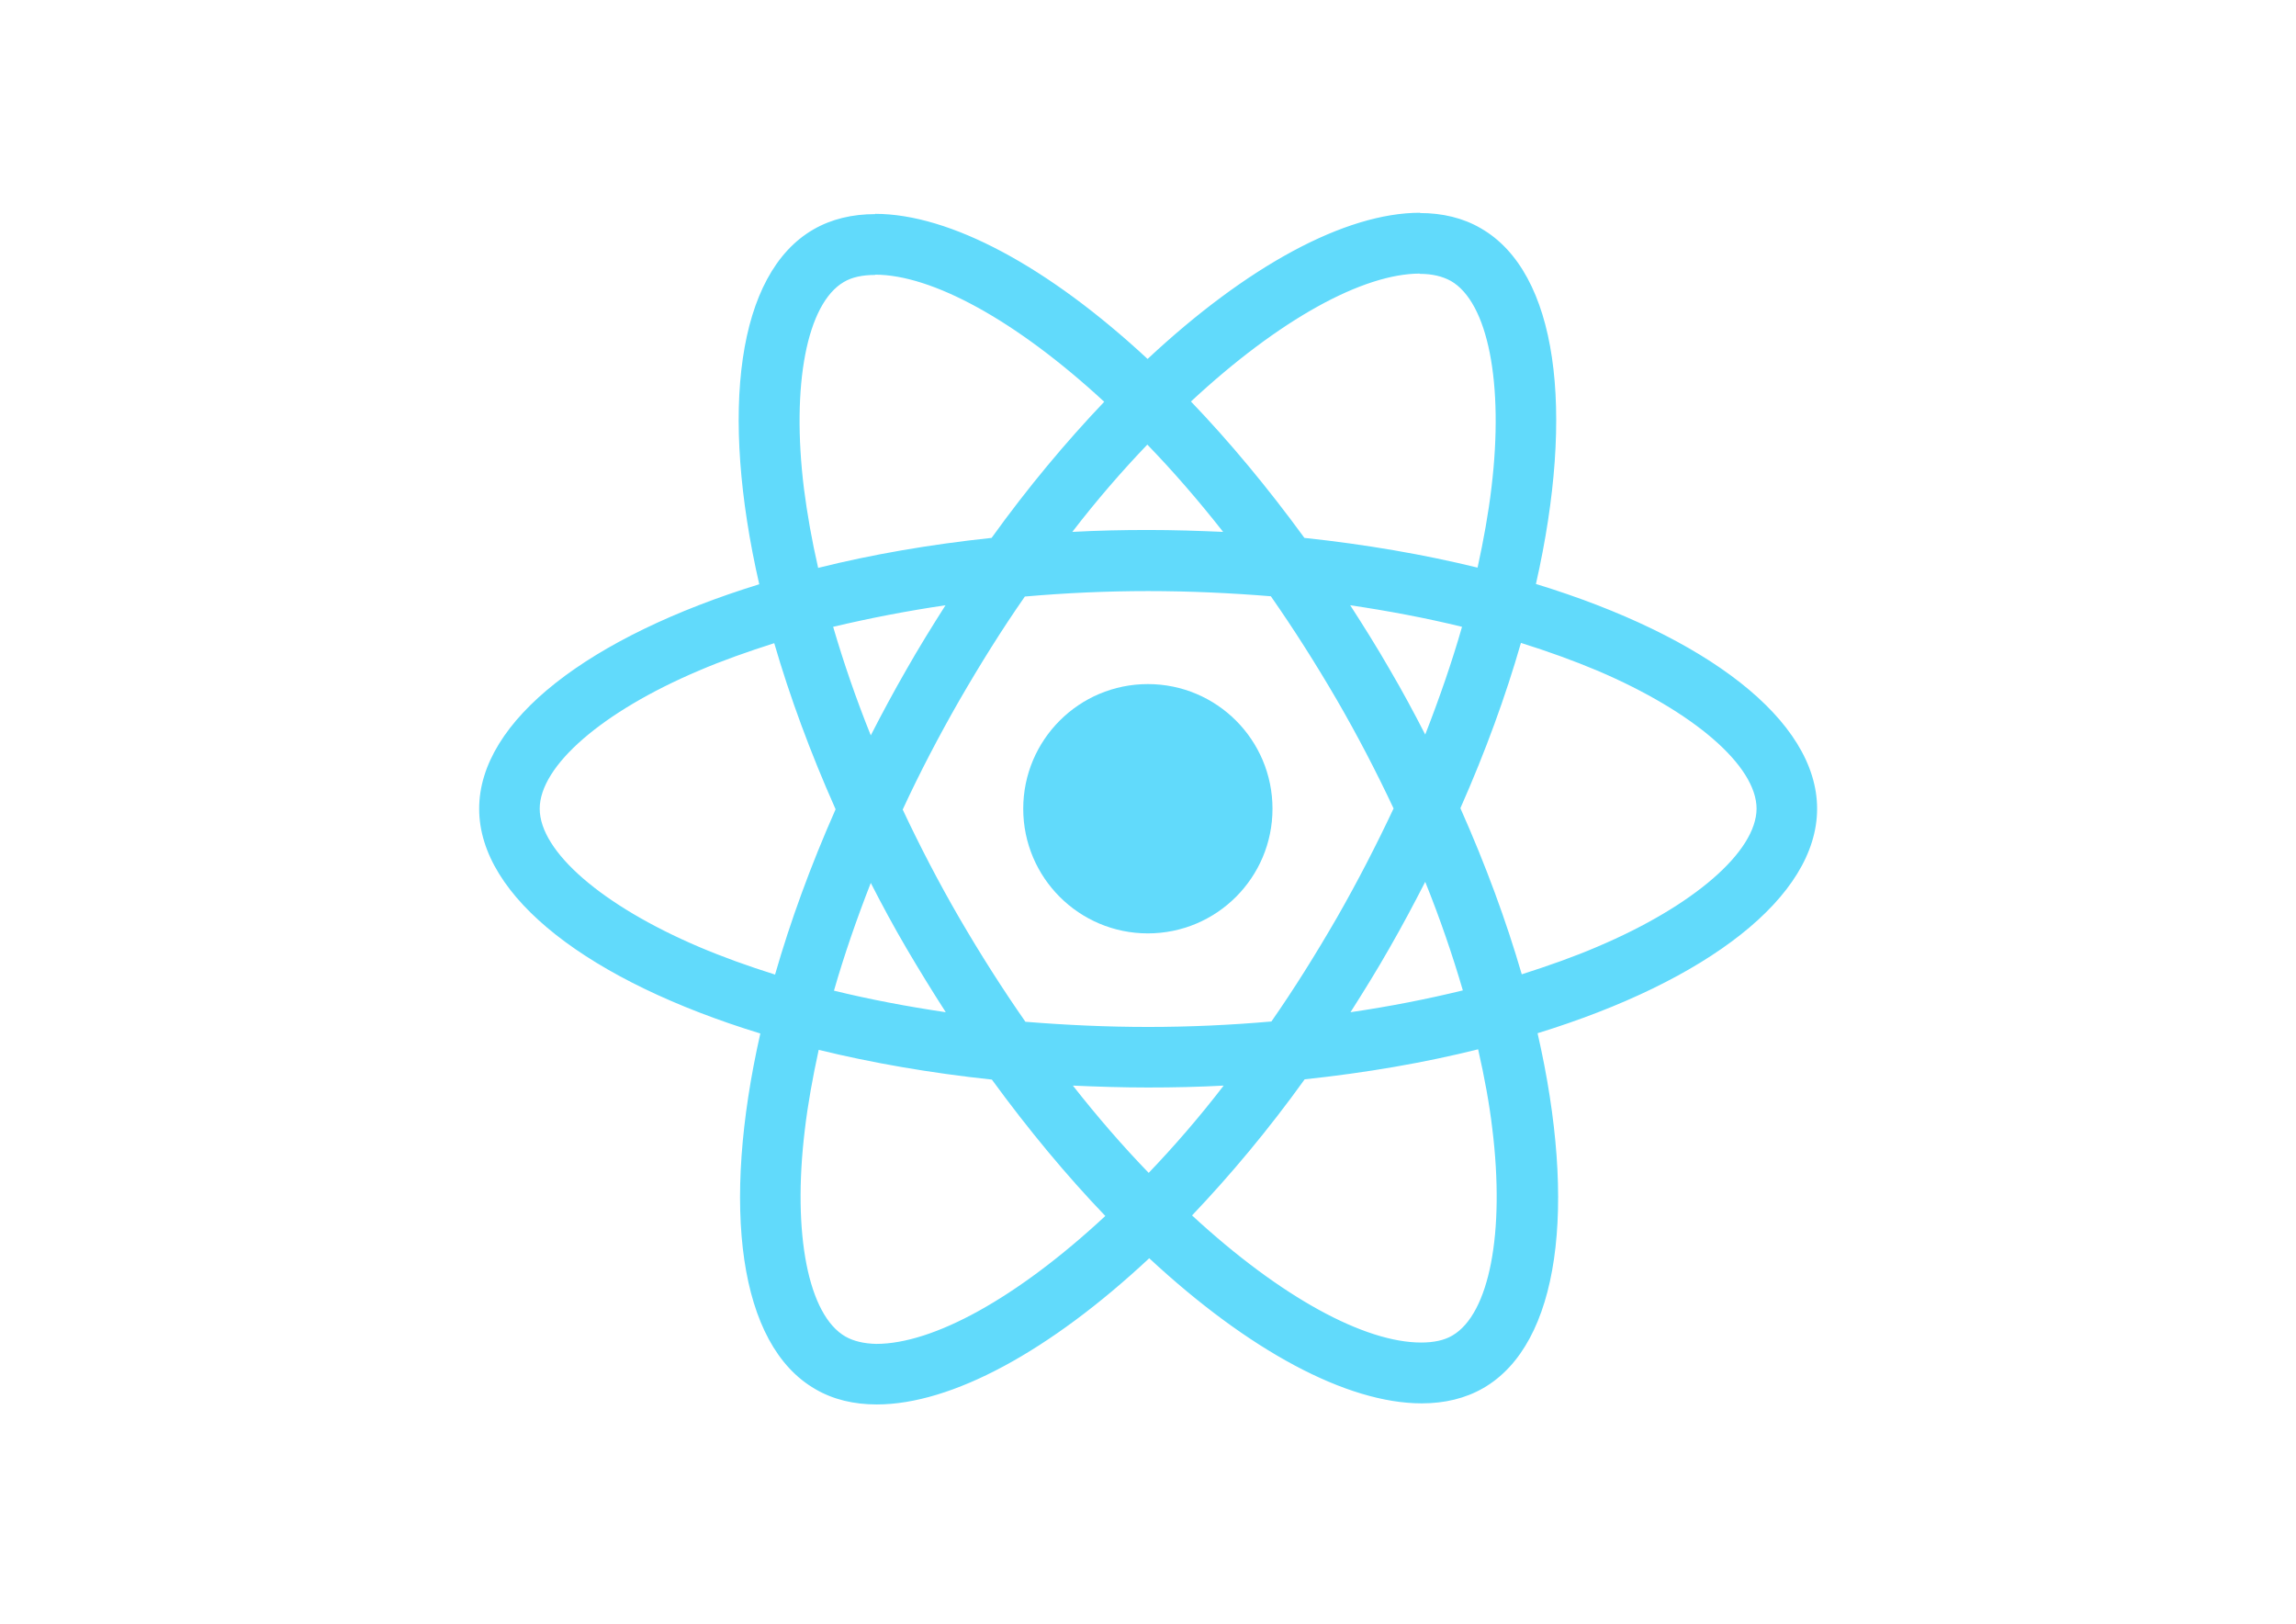
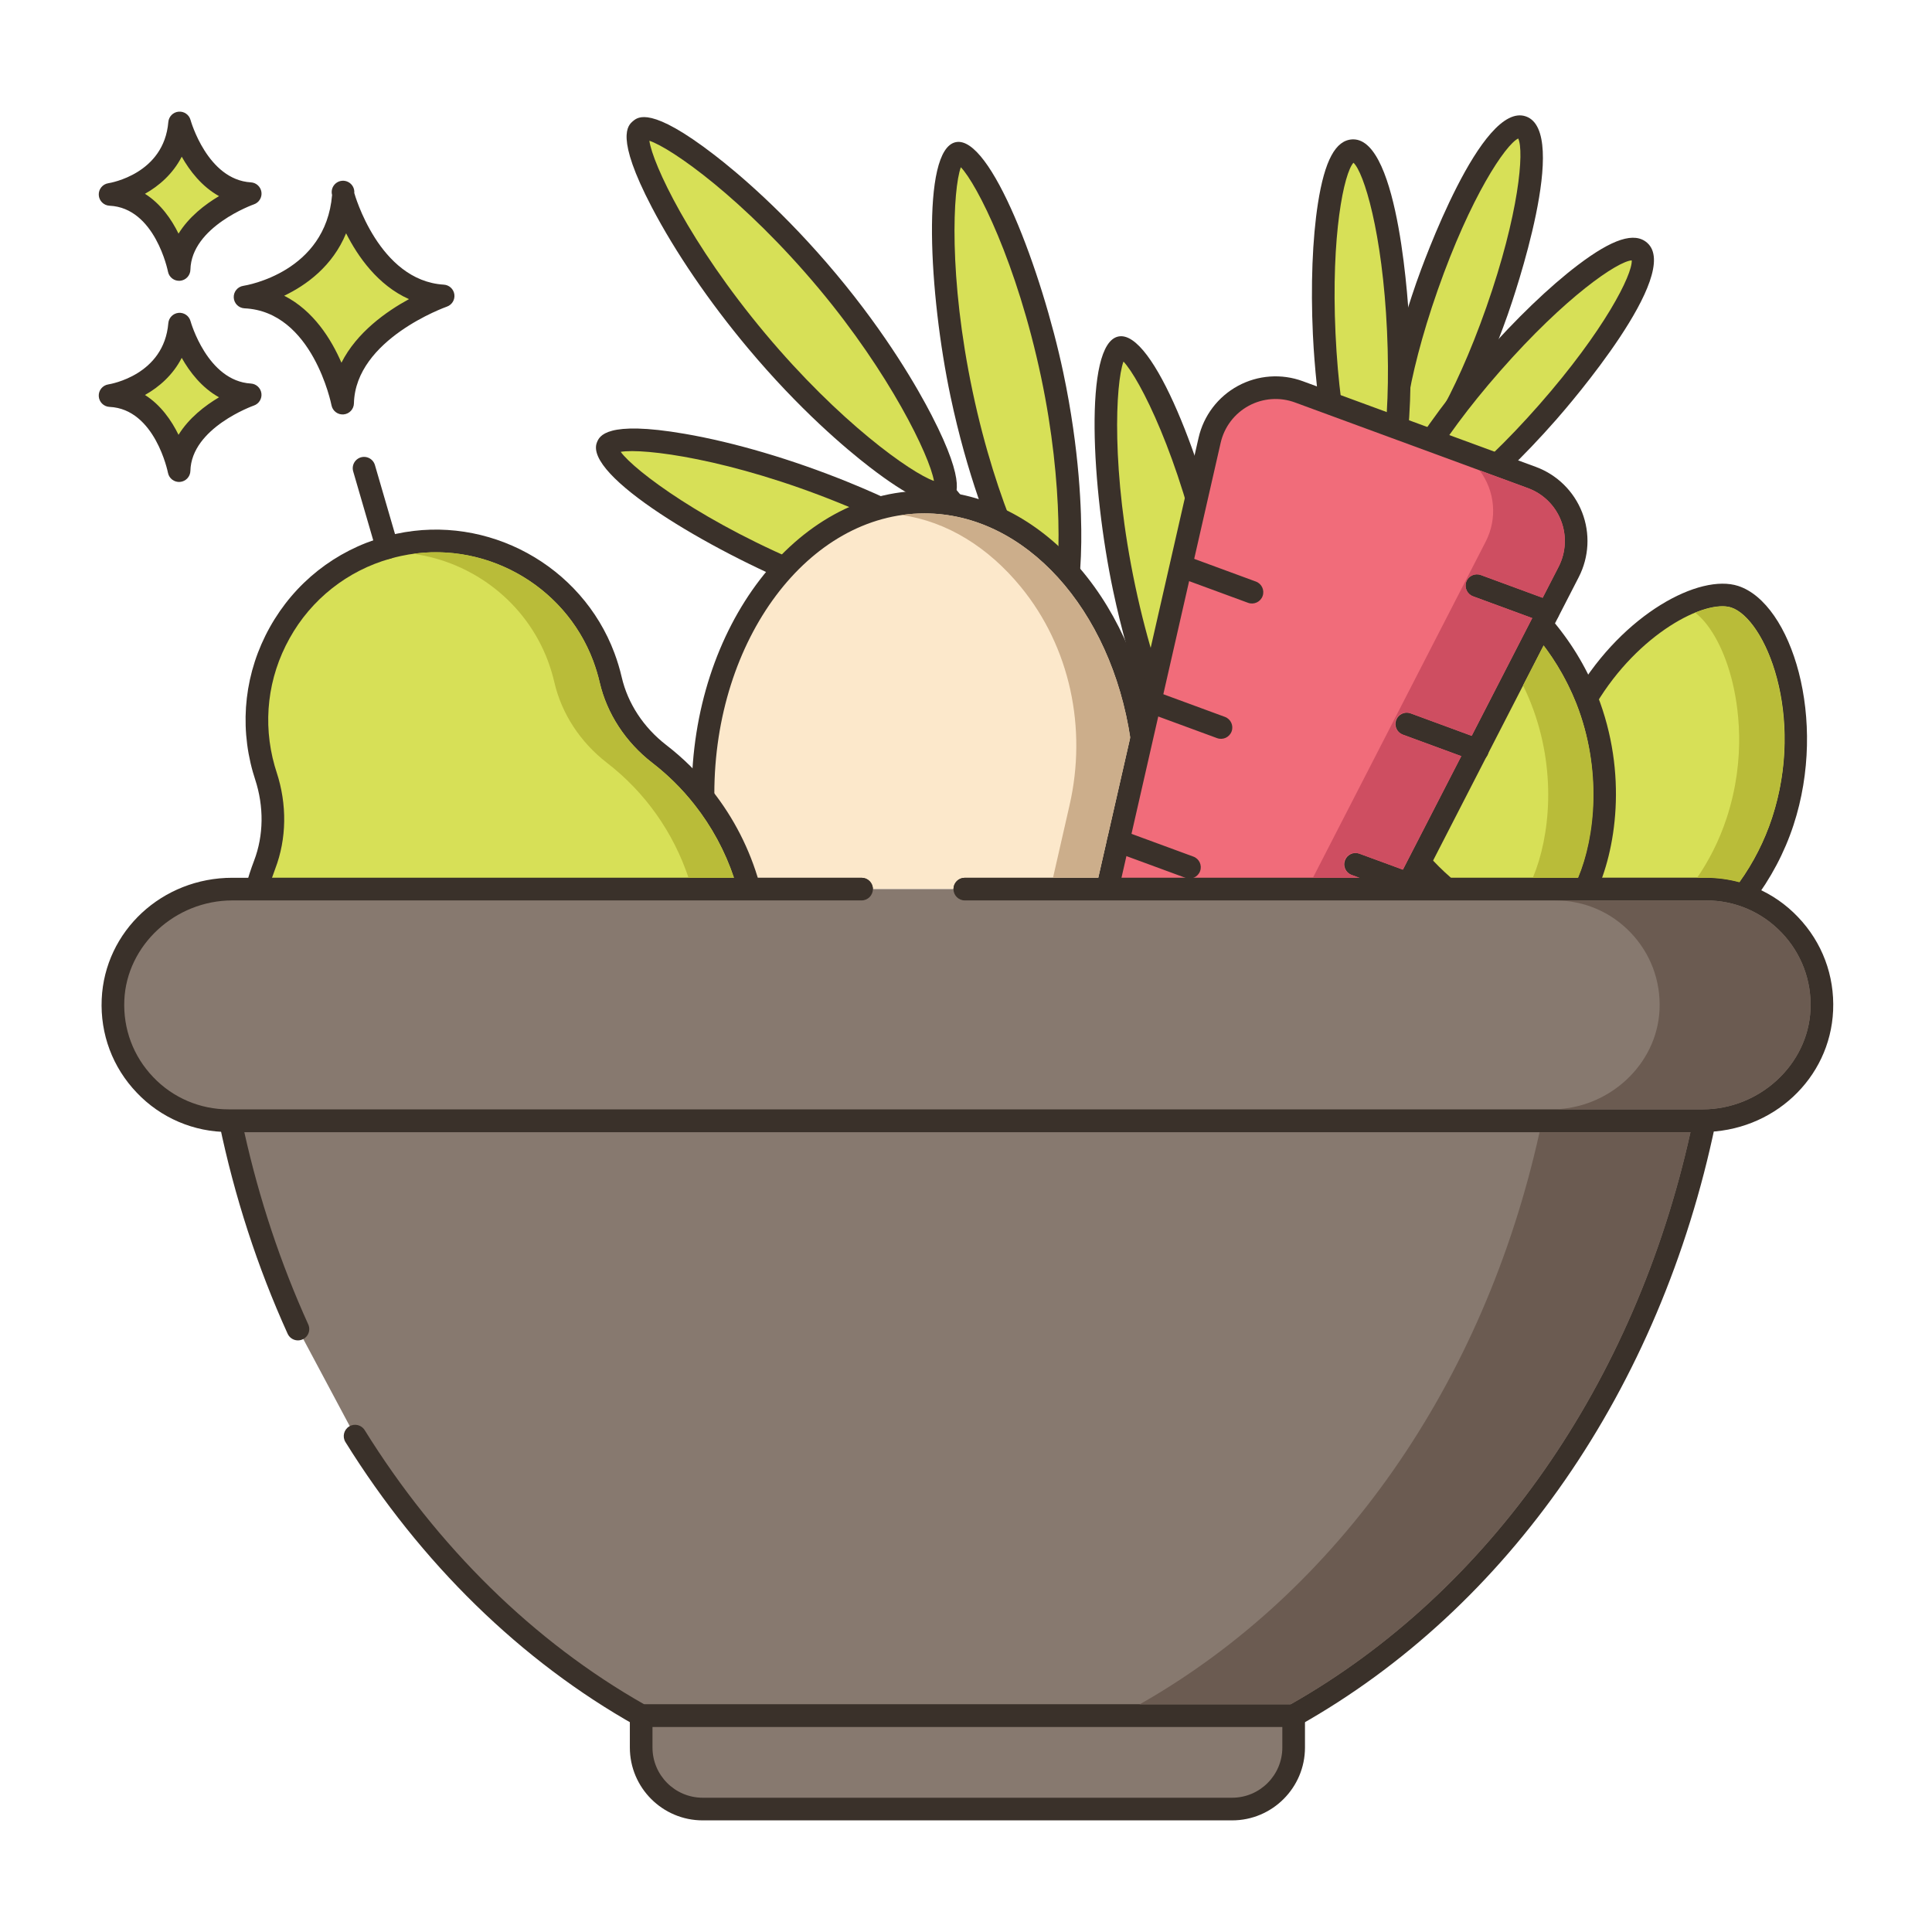
- <svg xmlns="http://www.w3.org/2000/svg" viewBox="0 0 841.9 595.3">
-   <g fill="#61DAFB">
-     <path d="M666.3 296.5c0-32.5-40.7-63.3-103.1-82.4 14.4-63.6 8-114.2-20.2-130.4-6.5-3.8-14.1-5.6-22.4-5.6v22.3c4.6 0 8.3.9 11.4 2.6 13.6 7.8 19.5 37.5 14.9 75.7-1.1 9.4-2.9 19.3-5.1 29.4-19.6-4.8-41-8.5-63.5-10.9-13.5-18.5-27.5-35.3-41.6-50 32.6-30.3 63.2-46.9 84-46.9V78c-27.5 0-63.5 19.6-99.9 53.6-36.4-33.8-72.4-53.2-99.9-53.2v22.3c20.7 0 51.4 16.5 84 46.6-14 14.7-28 31.4-41.3 49.9-22.6 2.4-44 6.1-63.6 11-2.3-10-4-19.7-5.2-29-4.7-38.2 1.1-67.9 14.6-75.8 3-1.8 6.9-2.6 11.5-2.6V78.5c-8.4 0-16 1.8-22.6 5.6-28.1 16.2-34.4 66.7-19.9 130.1-62.2 19.2-102.7 49.9-102.7 82.3 0 32.5 40.7 63.3 103.1 82.4-14.4 63.6-8 114.2 20.2 130.4 6.5 3.8 14.1 5.6 22.5 5.6 27.5 0 63.5-19.6 99.9-53.6 36.4 33.8 72.4 53.2 99.9 53.2 8.4 0 16-1.8 22.6-5.6 28.1-16.2 34.4-66.7 19.9-130.1 62-19.1 102.5-49.9 102.5-82.3zm-130.2-66.7c-3.7 12.9-8.3 26.2-13.5 39.5-4.1-8-8.4-16-13.1-24-4.6-8-9.5-15.8-14.4-23.4 14.2 2.1 27.9 4.7 41 7.9zm-45.8 106.5c-7.8 13.5-15.8 26.3-24.1 38.2-14.9 1.3-30 2-45.2 2-15.1 0-30.2-.7-45-1.9-8.3-11.9-16.4-24.6-24.2-38-7.6-13.1-14.5-26.4-20.8-39.8 6.2-13.4 13.2-26.8 20.7-39.9 7.8-13.5 15.8-26.3 24.1-38.2 14.9-1.3 30-2 45.2-2 15.1 0 30.2.7 45 1.9 8.3 11.9 16.4 24.6 24.2 38 7.6 13.1 14.5 26.4 20.8 39.8-6.3 13.4-13.2 26.8-20.7 39.9zm32.3-13c5.4 13.4 10 26.8 13.8 39.8-13.1 3.2-26.9 5.9-41.2 8 4.9-7.7 9.8-15.6 14.4-23.7 4.6-8 8.9-16.1 13-24.1zM421.2 430c-9.3-9.6-18.6-20.3-27.8-32 9 .4 18.2.7 27.5.7 9.4 0 18.7-.2 27.8-.7-9 11.7-18.3 22.4-27.5 32zm-74.4-58.9c-14.2-2.1-27.9-4.7-41-7.9 3.7-12.9 8.3-26.2 13.5-39.5 4.1 8 8.4 16 13.1 24 4.7 8 9.5 15.8 14.4 23.4zM420.7 163c9.3 9.6 18.6 20.3 27.8 32-9-.4-18.2-.7-27.5-.7-9.4 0-18.7.2-27.8.7 9-11.7 18.3-22.4 27.5-32zm-74 58.9c-4.9 7.7-9.8 15.6-14.4 23.7-4.6 8-8.9 16-13 24-5.4-13.4-10-26.8-13.8-39.8 13.1-3.1 26.9-5.8 41.2-7.9zm-90.5 125.2c-35.4-15.1-58.3-34.9-58.3-50.6 0-15.7 22.9-35.6 58.3-50.6 8.6-3.7 18-7 27.7-10.1 5.7 19.6 13.2 40 22.5 60.9-9.2 20.8-16.6 41.1-22.2 60.6-9.9-3.1-19.3-6.5-28-10.2zM310 490c-13.6-7.8-19.5-37.5-14.9-75.7 1.1-9.4 2.9-19.3 5.1-29.4 19.6 4.8 41 8.5 63.5 10.9 13.5 18.5 27.5 35.3 41.6 50-32.6 30.3-63.2 46.9-84 46.9-4.5-.1-8.3-1-11.3-2.7zm237.2-76.2c4.7 38.2-1.1 67.9-14.6 75.8-3 1.8-6.9 2.6-11.5 2.6-20.7 0-51.4-16.5-84-46.6 14-14.7 28-31.4 41.3-49.9 22.6-2.4 44-6.1 63.6-11 2.3 10.1 4.1 19.8 5.2 29.1zm38.5-66.7c-8.6 3.7-18 7-27.7 10.1-5.7-19.6-13.2-40-22.5-60.9 9.2-20.8 16.6-41.1 22.2-60.6 9.9 3.1 19.3 6.5 28.1 10.2 35.4 15.1 58.3 34.9 58.3 50.6-.1 15.7-23 35.6-58.4 50.6zM320.8 78.4z" />
-     <circle cx="420.9" cy="296.5" r="45.7" />
-     <path d="M520.5 78.1z" />
-   </g>
+ <svg xmlns="http://www.w3.org/2000/svg" class="icon" width="200px" height="200.00px" viewBox="0 0 1024 1024" version="1.1">
+   <path d="M181.988 103.872c-3.896 46.256-52.096 53.56-52.096 53.56 41.388 1.948 51.7 56.236 51.7 56.236 0.884-38.708 53.284-56.808 53.284-56.808-39.252-2.352-52.888-52.988-52.888-52.988z" fill="#D7E057" />
+   <path d="M235.236 150.872c-34.42-2.064-47.328-48.1-47.456-48.568a6 6 0 1 0-11.768 1.06c-3.44 40.864-45.252 47.856-47.016 48.128a6 6 0 0 0 0.616 11.928c36.112 1.704 45.996 50.876 46.088 51.376a6 6 0 0 0 11.892-0.992c0.78-34.036 48.768-51.108 49.252-51.276a6 6 0 0 0-1.608-11.656zM180.972 192.252c-5.424-12.524-14.832-27.632-30.344-35.508 11.724-5.616 25.636-15.652 32.808-33.092 6.204 12.284 16.8 27.524 33.336 34.892-12.032 6.556-27.692 17.62-35.8 33.708z" fill="#3A312A" />
+   <path d="M95.196 171.796c-2.756 32.716-36.848 37.884-36.848 37.884 29.272 1.376 36.568 39.776 36.568 39.776 0.624-27.376 37.688-40.18 37.688-40.18-27.768-1.664-37.408-37.48-37.408-37.48z" fill="#D7E057" />
+   <path d="M132.96 203.284c-23.064-1.384-31.888-32.748-31.976-33.064a6 6 0 0 0-11.768 1.064c-2.316 27.484-30.584 32.264-31.768 32.452a6 6 0 0 0 0.616 11.928c24.14 1.136 30.896 34.58 30.956 34.908a6 6 0 0 0 11.892-0.984c0.52-22.836 33.324-34.532 33.648-34.644a6 6 0 0 0-1.6-11.66z m-38.336 27.176c-3.696-7.54-9.36-15.788-17.788-21.116 7.42-4.164 14.788-10.52 19.484-19.668 4.228 7.496 10.616 15.82 19.764 20.9-7.404 4.4-15.956 10.956-21.46 19.884z" fill="#3A312A" />
+   <path d="M95.196 65.164c-2.756 32.716-36.848 37.884-36.848 37.884 29.272 1.376 36.568 39.776 36.568 39.776 0.624-27.376 37.688-40.18 37.688-40.18-27.768-1.664-37.408-37.48-37.408-37.48z" fill="#D7E057" />
+   <path d="M132.96 96.652c-23.064-1.38-31.888-32.744-31.972-33.06a6 6 0 0 0-11.768 1.064c-2.316 27.484-30.584 32.264-31.768 32.452a6 6 0 0 0 0.616 11.928c24.14 1.136 30.896 34.58 30.956 34.908a6 6 0 0 0 11.896-0.984c0.52-22.836 33.328-34.536 33.648-34.648a5.996 5.996 0 0 0-1.608-11.66z m-38.336 27.18c-3.696-7.54-9.36-15.788-17.788-21.116 7.42-4.164 14.788-10.52 19.484-19.668 4.228 7.496 10.616 15.816 19.764 20.896-7.404 4.4-15.956 10.96-21.46 19.888z" fill="#3A312A" />
+   <path d="M438.58 149.06C394.192 96.012 346.316 62.956 339.384 68.76c-7.272 6.084 17.16 58.756 61.544 111.804 44.388 53.048 92.26 86.104 99.196 80.3 6.484-5.424-17.156-58.756-61.544-111.804z" fill="#D7E057" />
+   <path d="M493.76 220.072c-7.24-14.036-23.44-42.424-50.58-74.864-27.36-32.7-52.204-53.584-64.58-63.116-33.576-25.88-40.468-20.096-43.068-17.928-2.652 2.22-9.7 8.112 9.932 45.668 12.396 23.716 30.46 50.204 50.86 74.584 27.36 32.7 52.208 53.584 64.584 63.12 21.132 16.284 31.692 20.036 37.268 20.036 3.28 0 4.832-1.3 5.796-2.104 2.528-2.112 9.224-7.716-10.212-45.396z m-88.232-43.36C365.512 128.892 345.86 86.72 344.176 74.6c11.804 3.924 50.06 30.812 89.8 78.308 37.512 44.832 58.752 88.644 61.044 102.008-12.148-4.28-50.088-31.112-89.492-78.204z" fill="#3A312A" />
+   <path d="M557.684 198.688c-14.3-67.676-41.06-119.332-49.908-117.46-9.276 1.96-12.424 59.936 1.876 127.612 14.3 67.676 41.06 119.332 49.908 117.46 8.268-1.748 12.424-59.936-1.876-127.612z" fill="#D7E057" />
+   <path d="M563.556 197.452c-11.324-53.616-38.532-126.068-57.016-122.096-18.516 3.916-14.084 81.104-2.752 134.728 8.816 41.712 20.952 71.812 27.404 86.044 14.692 32.412 23.252 36.3 27.58 36.3 0.828 0 1.5-0.14 2.032-0.252 3.22-0.68 11.764-2.484 12.288-44.88 0.184-15.796-0.796-48.468-9.536-89.844z m-5.712 121.2c-8.72-9.48-29.624-50.984-42.32-111.056-12.892-61.012-10.456-107.472-6.256-118.96 8.584 9.008 29.744 50.708 42.544 111.292v0.004c12.088 57.192 10.276 105.844 6.032 118.72z" fill="#3A312A" />
+   <path d="M447.232 261.068c-64.092-26.012-121.712-33.14-125.28-24.356-3.4 8.38 42.728 43.832 106.82 69.84 64.092 26.012 122.1 32.184 125.28 24.356 3.4-8.376-42.728-43.828-106.82-69.84z" fill="#D7E057" />
+   <path d="M529.356 297.66c-12.872-8.86-40.36-26.116-79.864-42.148-29.46-11.96-60.208-21.048-86.576-25.584-41.768-7.2-45.224 1.32-46.52 4.528-7.116 17.536 59.344 57.048 110.124 77.656 39.188 15.908 71.172 22.632 86.752 25.232 11.952 1.988 20.756 2.752 27.264 2.752 16.26 0 18.192-4.752 19.076-6.924 1.272-3.14 4.656-11.476-30.256-35.512z m-98.328 3.336c-57.384-23.288-94.696-51.472-102.044-61.508 12.052-2.084 58.212 3.688 115.996 27.14 56.896 23.088 94.056 50.992 101.848 61.248-13.416 1.872-61.628-4.896-115.8-26.88z" fill="#3A312A" />
+   <path d="M643.872 301.692c-14.3-67.672-41.06-119.332-49.908-117.46-9.28 1.96-12.424 59.936 1.876 127.612 14.3 67.676 41.06 119.332 49.908 117.46 8.268-1.748 12.424-59.936-1.876-127.612z" fill="#D7E057" />
+   <path d="M649.744 300.456c-11.324-53.62-38.38-126.032-57.02-122.096-18.512 3.916-14.084 81.104-2.752 134.728 8.816 41.716 20.952 71.816 27.408 86.048 14.692 32.408 23.252 36.296 27.58 36.296 0.828 0 1.5-0.14 2.032-0.252 3.22-0.68 11.764-2.484 12.288-44.88 0.184-15.796-0.796-48.468-9.536-89.844z m-5.712 121.2c-8.72-9.48-29.628-50.984-42.32-111.052-12.892-61.016-10.452-107.476-6.252-118.964 8.584 9.008 29.744 50.708 42.544 111.292v0.004c12.08 57.192 10.272 105.844 6.028 118.72z" fill="#3A312A" />
+   <path d="M680.728 467.388l-176.2-210.596a6 6 0 1 0-9.204 7.7l176.2 210.596a6 6 0 0 0 9.204-7.7z" fill="#3A312A" />
+   <path d="M605.124 391.2c-10.44-71.28-58.04-125.08-115.16-125.08-64.8 0-117.36 69.24-117.36 154.64 0 0.6 0 1.24 0.04 1.84 0.12 17.04 2.36 33.4 6.4 48.64h221.84c1.8-6.76 3.24-13.72 4.24-20.88 1.48-9.6 2.2-19.48 2.2-29.6s-0.72-20-2.2-29.56z" fill="#FCE8CB" />
+   <path d="M611.064 390.328c-11.056-75.444-61.98-130.208-121.096-130.208-68.02 0-123.36 72.064-123.36 160.636 0 0.732 0.004 1.508 0.04 1.884 0.124 17.204 2.344 34.072 6.6 50.136a6 6 0 0 0 5.8 4.464h77.6a6 6 0 1 0 0-12h-72.92c-3.268-13.748-4.976-28.112-5.092-43.036-0.028-0.472-0.024-0.976-0.024-1.448 0-81.956 49.956-148.636 111.36-148.636 53.104 0 99.044 50.444 109.232 119.996 1.416 9.12 2.128 18.752 2.128 28.64 0 9.872-0.716 19.524-2.14 28.772a170.88 170.88 0 0 1-2.972 15.712h-84.856a6 6 0 1 0 0 12h89.532c2.72 0 5.1-1.828 5.796-4.46a181.164 181.164 0 0 0 4.372-21.508c1.508-9.764 2.268-20.032 2.268-30.516a201.076 201.076 0 0 0-2.268-30.428z" fill="#3A312A" />
+   <path d="M919.444 316.28c-17.72-5.8-55.64 15.32-78.64 53.76a134.388 134.388 0 0 0-12.48 27.24c-8.6 26.12-8.2 52.56-3.08 73.96h79.04c6.96 0 13.68 1.16 19.92 3.32 8.52-11.2 15.84-24.32 20.68-39.08 18.12-55.24-2.64-111.72-25.44-119.2z" fill="#D7E057" />
+   <path d="M921.312 310.58c-20.536-6.72-60.764 14.78-85.652 56.372a141.152 141.152 0 0 0-13.036 28.456c-8.1 24.608-9.244 52.036-3.216 77.232a6 6 0 0 0 5.836 4.6h79.04c6.184 0 12.228 1.008 17.96 2.992a6 6 0 0 0 6.732-2.04c9.58-12.588 16.848-26.332 21.608-40.84 18.36-55.98-1.072-117.52-29.272-126.772z m17.872 123.028a126.06 126.06 0 0 1-17.28 33.96 67.12 67.12 0 0 0-17.616-2.332h-74.216c-4.34-21.764-2.972-45.048 3.952-66.08a128.8 128.8 0 0 1 11.928-26.04c22.428-37.492 57.964-55.6 71.62-51.14 18 5.912 39.496 57.108 21.612 111.632z" fill="#3A312A" />
+   <path d="M841.124 370.84c-0.12-0.28-0.2-0.56-0.32-0.8-5.96-14.92-14.36-27.96-23.8-38.84a143.576 143.576 0 0 0-12.72-12.88l-0.08-0.04c-21.92-19.36-46.04-28.04-58.64-23.08-19.88 7.8-39.88 66.28-18.64 120.44a139.64 139.64 0 0 0 25.4 41.44c4.64 5.28 9.56 10 14.52 14.16h73.32c11.16-23.36 15.68-62.84 0.96-100.4z" fill="#D7E057" />
+   <path d="M846.616 368.416a11.32 11.32 0 0 0-0.3-0.752c-5.856-14.604-14.192-28.196-24.792-40.412a149.488 149.488 0 0 0-13.248-13.416 5.6 5.6 0 0 0-0.4-0.32c-23.2-20.372-49.084-29.988-64.504-23.908-24.18 9.488-44.08 72.016-22.036 128.216a144.744 144.744 0 0 0 26.476 43.212 139.812 139.812 0 0 0 15.172 14.796c1.08 0.908 2.444 1.404 3.856 1.404h73.32c2.312 0 4.416-1.328 5.416-3.416 10.736-22.46 17.472-63.484 1.04-105.404z m-10.34 96.824h-67.224a128.036 128.036 0 0 1-12.24-12.136 132.856 132.856 0 0 1-24.304-39.652c-20.568-52.44 0.308-106.804 15.252-112.668 9.232-3.64 30.772 2.836 52.468 21.996 0.108 0.096 0.232 0.192 0.356 0.284a137.344 137.344 0 0 1 11.884 12.072 131.076 131.076 0 0 1 22.884 37.42l0.184 0.472c13.276 33.88 10.06 69.912 0.74 92.212z" fill="#3A312A" />
+   <path d="M136.084 471.24h261a27.12 27.12 0 0 0-0.44-1.72 134.48 134.48 0 0 0-24-46.92c-6.8-8.64-14.64-16.4-23.28-23.04-12.76-9.88-22.04-23.56-25.68-39.24-0.92-4.04-2.16-8.08-3.64-12.08-16.36-43.76-63.08-69.28-108.76-59.44-2.04 0.44-4.08 0.96-6.04 1.52-50.44 14.28-79.76 66.84-65.44 117.28 0.36 1.24 0.72 2.44 1.12 3.64 5.04 15.36 5.12 31.92-0.64 47.04-1.6 4.24-3.04 8.56-4.2 12.96z" fill="#D7E057" />
+   <path d="M402.952 469.98a30.44 30.44 0 0 0-0.536-2.1 140.1 140.1 0 0 0-25.056-48.992 138.24 138.24 0 0 0-24.32-24.076c-11.94-9.244-20.288-21.972-23.504-35.824a103.78 103.78 0 0 0-3.868-12.848c-17.384-46.492-67.1-73.672-115.648-63.204a99.96 99.96 0 0 0-6.408 1.608c-25.936 7.344-47.46 24.364-60.608 47.928-13.148 23.564-16.332 50.824-8.956 76.796 0.384 1.316 0.764 2.588 1.18 3.84 4.728 14.412 4.536 29.692-0.552 43.052a135.9 135.9 0 0 0-4.388 13.552 6.008 6.008 0 0 0 5.804 7.528h261a6 6 0 0 0 5.86-7.26z m-258.788-4.736c0.528-1.564 1.104-3.168 1.732-4.824 6.056-15.904 6.32-34.032 0.728-51.072a97.128 97.128 0 0 1-1.044-3.392c-6.488-22.852-3.68-46.872 7.904-67.632a88.328 88.328 0 0 1 53.42-42.24c1.836-0.524 3.744-1.008 5.652-1.416 42.768-9.212 86.564 14.724 101.868 55.656 1.444 3.904 2.592 7.716 3.424 11.352 3.84 16.56 13.732 31.696 27.868 42.64a126.38 126.38 0 0 1 22.236 22.008 127.956 127.956 0 0 1 21.096 38.916H144.164z" fill="#3A312A" />
+   <path d="M210.988 288.648l-12.24-42.052a6 6 0 1 0-11.52 3.352L199.464 292a6.008 6.008 0 0 0 7.436 4.084 6 6 0 0 0 4.088-7.436z" fill="#3A312A" />
+   <path d="M806.804 67.372c-10.248-3.596-32.836 34.188-50.448 84.392-17.612 50.204-23.584 93.816-13.332 97.412 10.248 3.596 32.836-34.188 50.448-84.392 17.612-50.204 23.58-93.816 13.332-97.412z" fill="#D7E057" />
+   <path d="M808.788 61.712c-23.476-8.328-54.628 78.18-58.092 88.068-3.468 9.884-33.196 96.796-9.66 105.06 1.072 0.38 2.152 0.556 3.252 0.556 23.056 0 51.532-79.184 54.84-88.62 3.468-9.888 33.2-96.804 9.66-105.064z m-20.98 101.084c-17.38 49.532-36.008 77.164-42.672 80.344-3.216-6.644-0.496-39.864 16.88-89.392 17.38-49.536 36.012-77.168 42.672-80.344 3.22 6.644 0.5 39.856-16.88 89.392z" fill="#3A312A" />
+   <path d="M869.068 133.192c-8.16-7.168-43.244 19.416-78.36 59.384-35.12 39.964-56.972 78.176-48.812 85.348 8.16 7.168 43.244-19.416 78.36-59.384 35.116-39.964 56.972-78.176 48.812-85.348z" fill="#D7E057" />
+   <path d="M873.032 128.688c-6.688-5.88-18.332-2.144-36.656 11.744-15.112 11.448-32.932 28.568-50.176 48.188-6.916 7.868-67 77.352-48.264 93.816 2.028 1.78 4.512 2.68 7.496 2.68 6.868 0 16.396-4.748 29.16-14.42 15.108-11.448 32.928-28.564 50.172-48.188 6.912-7.872 67.004-77.352 48.268-93.82z m-57.284 85.896c-34.652 39.436-62.264 58.088-69.628 58.544-0.496-7.368 14.448-37.152 49.096-76.584 34.652-39.436 62.268-58.088 69.632-58.544 0.5 7.364-14.452 37.152-49.1 76.584z" fill="#3A312A" />
+   <path d="M741.144 175.192c-2.452-53.148-13.232-95.824-24.084-95.324s-17.66 43.992-15.208 97.136c2.452 53.148 13.232 95.824 24.084 95.324s17.66-43.992 15.208-97.136z" fill="#D7E057" />
+   <path d="M747.136 174.916c-0.476-10.4-5.364-101.052-29.888-101.052l-0.464 0.012c-8.888 0.412-14.684 11.176-18.244 33.892-2.932 18.736-3.888 43.42-2.68 69.516 0.476 10.4 5.364 101.064 29.888 101.052l0.464-0.012c8.892-0.412 14.688-11.176 18.244-33.892 2.936-18.732 3.888-43.42 2.68-69.516z m-21.492 91.024c-5.468-4.952-15.38-36.772-17.796-89.216-2.416-52.432 4.52-85.032 9.512-90.472 5.464 4.956 15.376 36.776 17.792 89.216 2.42 52.444-4.52 85.04-9.508 90.472z" fill="#3A312A" />
+   <path d="M811.924 253.08l-18.32-6.72-32.68-12.04-2.08-0.76-18.36-6.76-2.12-0.76-33.32-12.28-16.6-6.08c-20.28-7.48-42.52 4.6-47.32 25.68l-15.2 66.64-16.36 71.76-4.44 19.44-18.24 80.04h158.16l1.44-2.84 5.84-11.32 30.64-59.6 34.04-66.28 14.44-28.08c9.84-19.16 0.68-42.6-19.52-50.04z" fill="#F16C7A" />
+   <path d="M838.548 271.54a41.908 41.908 0 0 0-24.556-24.092l-123.468-45.396a41.816 41.816 0 0 0-34.384 2.472 41.888 41.888 0 0 0-20.868 27.5l-54.24 237.888c-0.404 1.776 0.024 3.648 1.16 5.076 1.14 1.424 2.868 2.256 4.692 2.256h158.16a6 6 0 0 0 5.352-3.288l86.384-168.084v-0.004a41.896 41.896 0 0 0 1.768-34.328z m-12.44 28.84l-84.748 164.864h-146.956l52.572-230.552a29.852 29.852 0 0 1 14.884-19.616 29.808 29.808 0 0 1 24.524-1.76l123.468 45.396a29.864 29.864 0 0 1 16.256 41.668z" fill="#3A312A" />
+   <path d="M665.64 308.236l-37.676-13.86a6.008 6.008 0 0 0-4.14 11.268l37.676 13.86a6 6 0 0 0 4.14-11.268zM649.22 379.96l-37.676-13.86a6.008 6.008 0 0 0-4.14 11.268l37.676 13.86a6 6 0 0 0 4.14-11.268zM632.508 454.016l-37.676-13.86a6 6 0 1 0-4.14 11.268l37.676 13.86a6 6 0 0 0 4.14-11.268zM822.536 318.64l-37.676-13.86a6 6 0 1 0-4.14 11.268l37.676 13.86a6 6 0 0 0 4.14-11.268zM785.14 391.888l-37.676-13.86a6.008 6.008 0 0 0-4.14 11.268l37.676 13.86a6 6 0 0 0 4.14-11.268zM748.556 462.776l-28.224-10.384a6.008 6.008 0 0 0-4.14 11.268l28.224 10.384a6 6 0 0 0 4.14-11.268z" fill="#3A312A" />
+   <path d="M903.148 594.092h-780.8c-0.16 0-0.24 0.16-0.2 0.32 8.056 38.732 20.156 75.584 35.72 109.916l30.328 56.84c39.208 63.072 91.312 114.28 151.752 148.204H685.548c107.6-60.4 188.8-175.56 217.8-314.96 0.04-0.16-0.04-0.32-0.2-0.32z" fill="#87796F" />
+   <path d="M908.036 590.476a6.388 6.388 0 0 0-4.888-2.384h-780.8c-1.86 0-3.772 0.936-4.912 2.412-1.072 1.388-1.52 3.416-1.164 5.128 8.028 38.584 20.18 75.988 36.132 111.172a6 6 0 1 0 10.928-4.952c-14.596-32.204-25.944-66.32-33.832-101.756h766.488c-29.532 133.288-106.484 243.464-212.02 303.276H341.524c-58.468-33.148-109.7-83.384-148.232-145.372a6 6 0 0 0-10.192 6.336c39.9 64.18 93.12 116.144 153.912 150.264 0.9 0.504 1.988 0.768 3.016 0.768h345.52c1.028 0 2.04-0.264 2.936-0.768 111.084-62.352 191.54-178.612 220.684-318.736a6.548 6.548 0 0 0-1.132-5.388z" fill="#3A312A" />
+   <path d="M904.284 471.24H123.136c-33.152 0-61.776 25.468-63.236 58.592-1.552 35.16 26.492 64.152 61.312 64.152H902.36c33.152 0 61.772-25.472 63.236-58.592 1.548-35.16-26.496-64.152-61.312-64.152z" fill="#87796F" />
+   <path d="M952.964 486.04a66.788 66.788 0 0 0-48.684-20.8h-392.924a6 6 0 1 0 0 12h392.924c15.252 0 29.464 6.072 40.016 17.096 10.544 11.02 15.976 25.504 15.3 40.788-1.284 29.148-26.96 52.86-57.24 52.86H121.212a54.9 54.9 0 0 1-40.012-17.096c-10.544-11.02-15.98-25.504-15.304-40.788 1.288-29.148 26.968-52.86 57.244-52.86h333.508a6 6 0 1 0 0-12H123.136c-37.228 0-67.636 28.256-69.232 64.328-0.82 18.588 5.792 36.212 18.624 49.616a66.776 66.776 0 0 0 48.68 20.8H902.36c37.232 0 67.636-28.256 69.232-64.328 0.816-18.588-5.8-36.212-18.628-49.616z" fill="#3A312A" />
+   <path d="M339.828 909.352v16.872a32.612 32.612 0 0 0 32.612 32.612h280.612a32.612 32.612 0 0 0 32.612-32.612v-16.872H339.828z" fill="#87796F" />
+   <path d="M685.664 903.352H339.832a6 6 0 0 0-6 6v16.876c0 21.288 17.32 38.608 38.608 38.608h280.616c21.288 0 38.608-17.32 38.608-38.608v-16.876a6 6 0 0 0-6-6z m-6 22.876a26.64 26.64 0 0 1-26.608 26.608H372.44a26.64 26.64 0 0 1-26.608-26.608v-10.876h333.832v10.876z" fill="#3A312A" />
+   <path d="M489.948 272.092c-4.08 0-8.12 0.28-12.12 0.88 24.2 3.42 46.1 17.232 63.156 38.016 26.332 32.092 35.164 75.128 25.94 115.6l-8.812 38.664h24l16.96-74.4c-10.404-67.68-55.364-118.76-109.124-118.76z" fill="#CCAE8B" />
+   <path d="M941.708 359.492c-5.88-22.36-16.36-34.96-24.16-37.48-4-1.32-10.76-0.64-19.04 2.72 6.84 5.24 14.48 16.88 19.2 34.76 3.6 13.76 8.08 41.72-2.56 74.12-4.04 12.32-9.6 22.84-15.64 31.64h4.76c6.08 0 11.96 0.84 17.64 2.36a125.8 125.8 0 0 0 17.24-34c10.64-32.4 6.16-60.36 2.56-74.12zM835.548 373.052c-4.8-12.2-10.96-22.44-17.4-30.96l-10.92 21.24c1.56 3.08 3 6.32 4.32 9.72 13.72 35.04 10 70.48 0.88 92.2h24c9.12-21.72 12.84-57.16-0.88-92.2zM345.668 404.292c-14.12-10.92-24-26.04-27.84-42.64-0.88-3.8-2.04-7.6-3.4-11.32-13.12-35.04-47.08-57.64-83.4-57.64-4 0-8 0.28-12 0.84 31.6 4.36 59.72 25.64 71.4 56.8 1.36 3.72 2.52 7.52 3.4 11.32 3.84 16.6 13.72 31.72 27.84 42.64 20.32 15.68 35.12 36.72 43.28 60.96h24c-8.16-24.24-22.96-45.28-43.28-60.96z" fill="#B9BC39" />
+   <path d="M827.348 275.892a29.676 29.676 0 0 0-17.52-17.16l-25.6-9.4a35.644 35.644 0 0 1 3.2 37.796l-91.56 178.124h24.64l-4.32-1.6a5.96 5.96 0 0 1-3.56-7.68 6 6 0 0 1 7.72-3.56l23.2 8.52 30.96-60.16-31.2-11.48a6.04 6.04 0 0 1-3.56-7.68c1.16-3.12 4.6-4.72 7.72-3.6l32.56 12 32.08-62.4-31.4-11.56a6.068 6.068 0 0 1-3.56-7.72 6.028 6.028 0 0 1 7.72-3.56l32.76 12.08 8.48-16.44c3.88-7.64 4.36-16.56 1.24-24.52z" fill="#CE4E61" />
+   <path d="M815.988 600.092c-29.52 133.28-106.48 243.44-212 303.28h80c105.52-59.84 182.48-170 212-303.28h-80zM944.308 494.332c-10.56-11.04-24.76-17.08-40.04-17.08h-80c15.28 0 29.48 6.04 40.04 17.08 10.52 11.04 15.96 25.52 15.28 40.796-1.28 29.16-26.96 52.84-57.24 52.84h80c30.28 0 55.96-23.68 57.24-52.84a55.076 55.076 0 0 0-15.28-40.796z" fill="#6B5B51" />
</svg>
